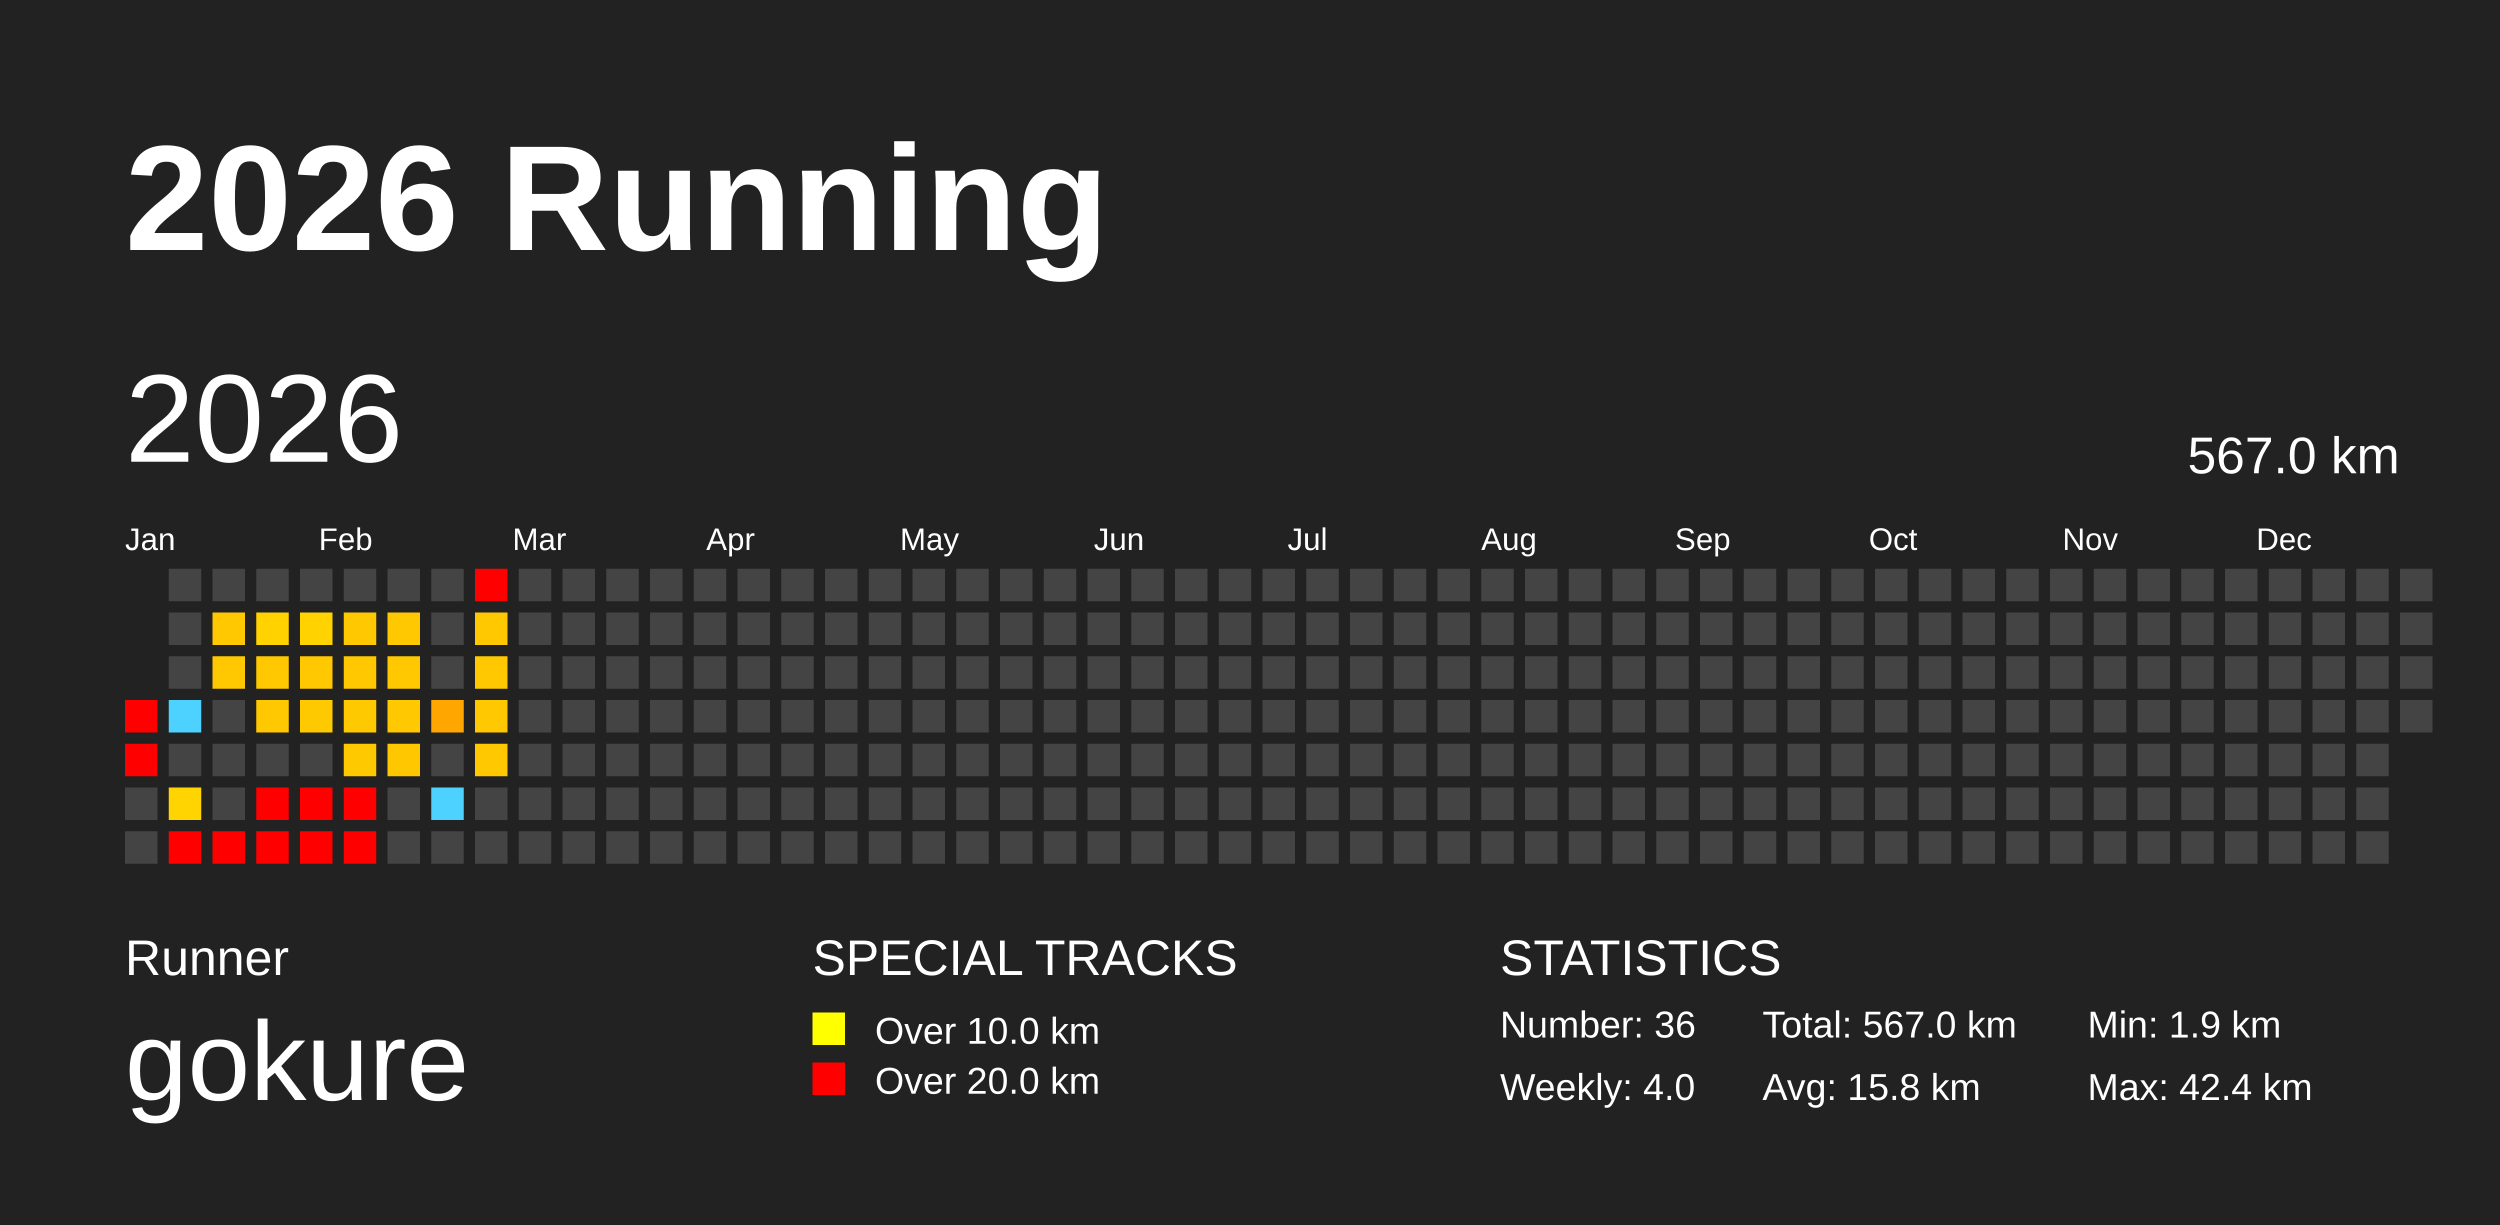
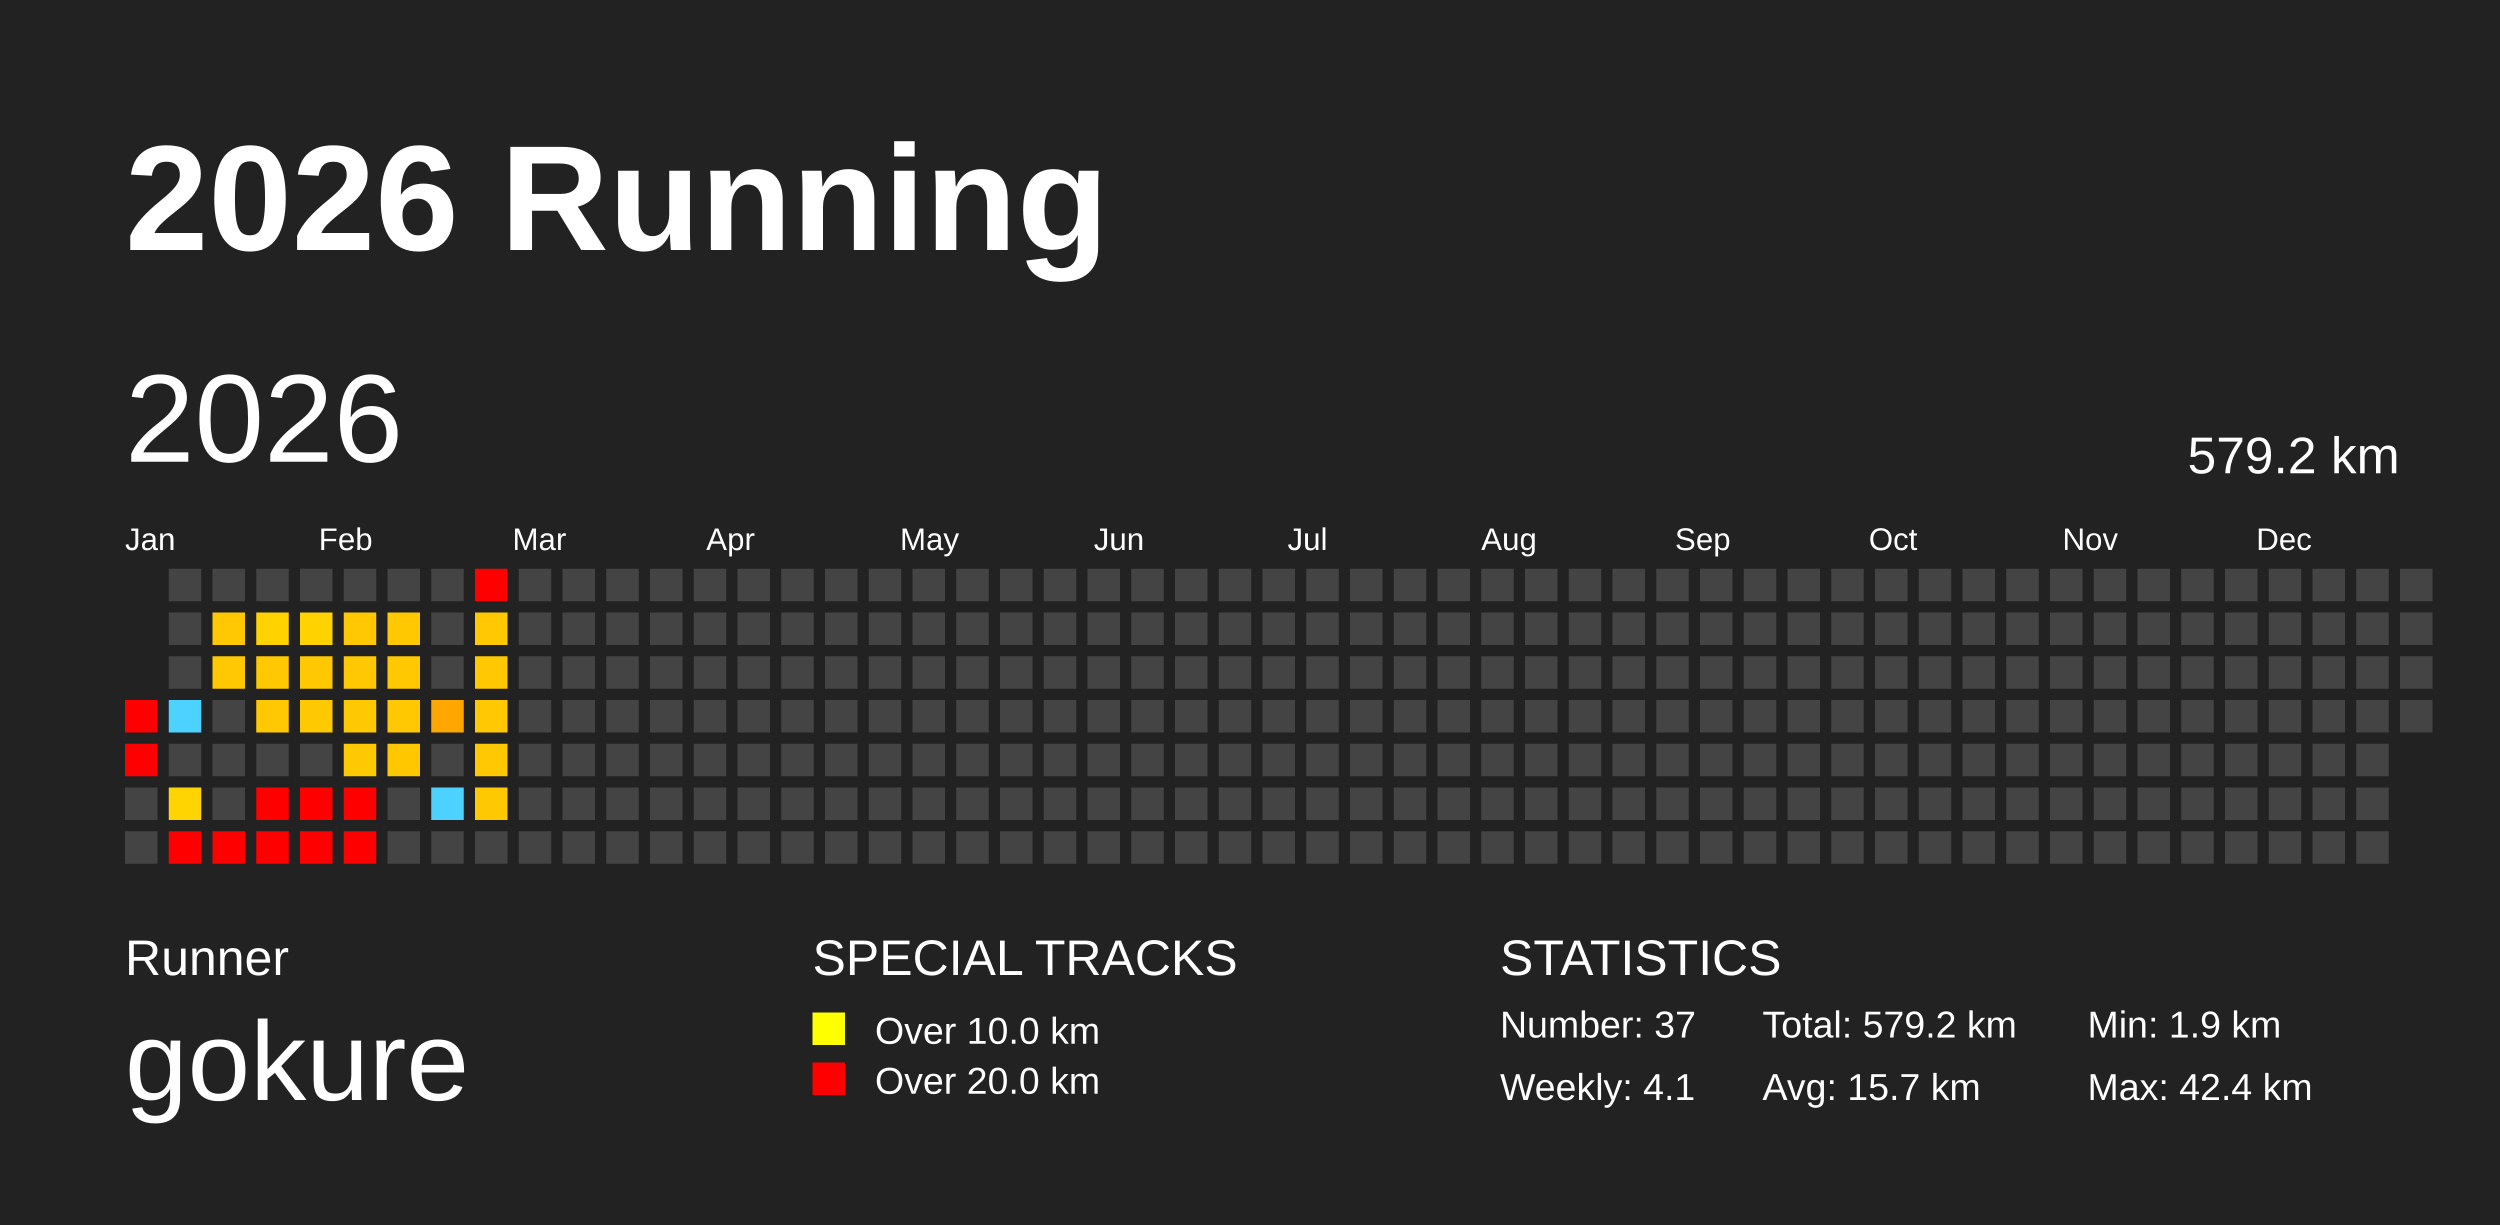
<svg xmlns="http://www.w3.org/2000/svg" baseProfile="full" height="98mm" version="1.1" viewBox="0,0,200,98" width="200mm">
  <defs />
  <rect fill="#222222" height="98" width="200" x="0" y="0" />
  <text fill="#FFFFFF" style="font-size:12px; font-family:Arial; font-weight:bold;" x="10" y="20">2026 Running</text>
  <text fill="#FFFFFF" style="font-size:4px; font-family:Arial" x="10" y="78">Runner</text>
  <text fill="#FFFFFF" style="font-size:9px; font-family:Arial" x="10" y="88">gokure</text>
  <text fill="#FFFFFF" style="font-size:4px; font-family:Arial" x="65" y="78">SPECIAL TRACKS</text>
  <rect fill="yellow" height="2.6" width="2.6" x="65" y="81" />
  <text fill="#FFFFFF" style="font-size:3px; font-family:Arial" x="70" y="83.5">Over 10.0 km</text>
  <rect fill="red" height="2.6" width="2.6" x="65" y="85" />
  <text fill="#FFFFFF" style="font-size:3px; font-family:Arial" x="70" y="87.5">Over 20.0 km</text>
  <text fill="#FFFFFF" style="font-size:4px; font-family:Arial" x="120" y="78">STATISTICS</text>
-   <text fill="#FFFFFF" style="font-size:3px; font-family:Arial" x="120" y="83">Number: 36</text>
-   <text fill="#FFFFFF" style="font-size:3px; font-family:Arial" x="120" y="88">Weekly: 4.0</text>
-   <text fill="#FFFFFF" style="font-size:3px; font-family:Arial" x="141" y="83">Total: 567.0 km</text>
-   <text fill="#FFFFFF" style="font-size:3px; font-family:Arial" x="141" y="88">Avg: 15.8 km</text>
+   <text fill="#FFFFFF" style="font-size:3px; font-family:Arial" x="120" y="83">Number: 37</text>
+   <text fill="#FFFFFF" style="font-size:3px; font-family:Arial" x="120" y="88">Weekly: 4.1</text>
+   <text fill="#FFFFFF" style="font-size:3px; font-family:Arial" x="141" y="83">Total: 579.2 km</text>
+   <text fill="#FFFFFF" style="font-size:3px; font-family:Arial" x="141" y="88">Avg: 15.7 km</text>
  <text fill="#FFFFFF" style="font-size:3px; font-family:Arial" x="167" y="83">Min: 1.9 km</text>
  <text fill="#FFFFFF" style="font-size:3px; font-family:Arial" x="167" y="88">Max: 42.4 km</text>
  <text dominant-baseline="hanging" fill="#FFFFFF" style="font-size:10.0px; font-family:Arial;" x="10" y="30">2026</text>
-   <text dominant-baseline="hanging" fill="#FFFFFF" style="font-size:4.125px; font-family:Arial;" x="175" y="35">567.0 km</text>
+   <text dominant-baseline="hanging" fill="#FFFFFF" style="font-size:4.125px; font-family:Arial;" x="175" y="35">579.2 km</text>
  <text fill="#FFFFFF" style="font-size:2.5px; font-family:Arial" x="10.0" y="44">Jan</text>
  <text fill="#FFFFFF" style="font-size:2.5px; font-family:Arial" x="25.5" y="44">Feb</text>
  <text fill="#FFFFFF" style="font-size:2.5px; font-family:Arial" x="41.0" y="44">Mar</text>
  <text fill="#FFFFFF" style="font-size:2.5px; font-family:Arial" x="56.5" y="44">Apr</text>
  <text fill="#FFFFFF" style="font-size:2.5px; font-family:Arial" x="72.0" y="44">May</text>
  <text fill="#FFFFFF" style="font-size:2.5px; font-family:Arial" x="87.5" y="44">Jun</text>
  <text fill="#FFFFFF" style="font-size:2.5px; font-family:Arial" x="103.0" y="44">Jul</text>
  <text fill="#FFFFFF" style="font-size:2.5px; font-family:Arial" x="118.5" y="44">Aug</text>
  <text fill="#FFFFFF" style="font-size:2.5px; font-family:Arial" x="134.0" y="44">Sep</text>
  <text fill="#FFFFFF" style="font-size:2.5px; font-family:Arial" x="149.5" y="44">Oct</text>
  <text fill="#FFFFFF" style="font-size:2.5px; font-family:Arial" x="165.0" y="44">Nov</text>
  <text fill="#FFFFFF" style="font-size:2.5px; font-family:Arial" x="180.5" y="44">Dec</text>
  <rect fill="red" height="2.6" width="2.6" x="10.0" y="56.0" />
  <rect fill="red" height="2.6" width="2.6" x="10.0" y="59.5" />
  <rect fill="#444444" height="2.6" width="2.6" x="10.0" y="63.0" />
  <rect fill="#444444" height="2.6" width="2.6" x="10.0" y="66.5" />
  <rect fill="#444444" height="2.6" width="2.6" x="13.5" y="45.5" />
  <rect fill="#444444" height="2.6" width="2.6" x="13.5" y="49.0" />
  <rect fill="#444444" height="2.6" width="2.6" x="13.5" y="52.5" />
  <rect fill="#4dd2ff" height="2.6" width="2.6" x="13.5" y="56.0" />
  <rect fill="#444444" height="2.6" width="2.6" x="13.5" y="59.5" />
  <rect fill="#ffd400" height="2.6" width="2.6" x="13.5" y="63.0" />
  <rect fill="red" height="2.6" width="2.6" x="13.5" y="66.5" />
  <rect fill="#444444" height="2.6" width="2.6" x="17.0" y="45.5" />
  <rect fill="#ffc800" height="2.6" width="2.6" x="17.0" y="49.0" />
  <rect fill="#ffc800" height="2.6" width="2.6" x="17.0" y="52.5" />
  <rect fill="#444444" height="2.6" width="2.6" x="17.0" y="56.0" />
  <rect fill="#444444" height="2.6" width="2.6" x="17.0" y="59.5" />
  <rect fill="#444444" height="2.6" width="2.6" x="17.0" y="63.0" />
  <rect fill="red" height="2.6" width="2.6" x="17.0" y="66.5" />
  <rect fill="#444444" height="2.6" width="2.6" x="20.5" y="45.5" />
  <rect fill="#ffd200" height="2.6" width="2.6" x="20.5" y="49.0" />
  <rect fill="#ffc800" height="2.6" width="2.6" x="20.5" y="52.5" />
  <rect fill="#ffc800" height="2.6" width="2.6" x="20.5" y="56.0" />
  <rect fill="#444444" height="2.6" width="2.6" x="20.5" y="59.5" />
  <rect fill="red" height="2.6" width="2.6" x="20.5" y="63.0" />
  <rect fill="red" height="2.6" width="2.6" x="20.5" y="66.5" />
  <rect fill="#444444" height="2.6" width="2.6" x="24.0" y="45.5" />
  <rect fill="#ffd200" height="2.6" width="2.6" x="24.0" y="49.0" />
  <rect fill="#ffc800" height="2.6" width="2.6" x="24.0" y="52.5" />
  <rect fill="#ffc900" height="2.6" width="2.6" x="24.0" y="56.0" />
  <rect fill="#444444" height="2.6" width="2.6" x="24.0" y="59.5" />
  <rect fill="red" height="2.6" width="2.6" x="24.0" y="63.0" />
  <rect fill="red" height="2.6" width="2.6" x="24.0" y="66.5" />
  <rect fill="#444444" height="2.6" width="2.6" x="27.5" y="45.5" />
  <rect fill="#ffc800" height="2.6" width="2.6" x="27.5" y="49.0" />
  <rect fill="#ffc800" height="2.6" width="2.6" x="27.5" y="52.5" />
  <rect fill="#ffc900" height="2.6" width="2.6" x="27.5" y="56.0" />
  <rect fill="#ffc900" height="2.6" width="2.6" x="27.5" y="59.5" />
  <rect fill="red" height="2.6" width="2.6" x="27.5" y="63.0" />
  <rect fill="red" height="2.6" width="2.6" x="27.5" y="66.5" />
  <rect fill="#444444" height="2.6" width="2.6" x="31.0" y="45.5" />
  <rect fill="#ffc800" height="2.6" width="2.6" x="31.0" y="49.0" />
  <rect fill="#ffc800" height="2.6" width="2.6" x="31.0" y="52.5" />
  <rect fill="#ffc800" height="2.6" width="2.6" x="31.0" y="56.0" />
  <rect fill="#ffc700" height="2.6" width="2.6" x="31.0" y="59.5" />
  <rect fill="#444444" height="2.6" width="2.6" x="31.0" y="63.0" />
  <rect fill="#444444" height="2.6" width="2.6" x="31.0" y="66.5" />
  <rect fill="#444444" height="2.6" width="2.6" x="34.5" y="45.5" />
  <rect fill="#444444" height="2.6" width="2.6" x="34.5" y="49.0" />
  <rect fill="#444444" height="2.6" width="2.6" x="34.5" y="52.5" />
  <rect fill="#ffa700" height="2.6" width="2.6" x="34.5" y="56.0" />
  <rect fill="#444444" height="2.6" width="2.6" x="34.5" y="59.5" />
  <rect fill="#4dd2ff" height="2.6" width="2.6" x="34.5" y="63.0" />
  <rect fill="#444444" height="2.6" width="2.6" x="34.5" y="66.5" />
  <rect fill="red" height="2.6" width="2.6" x="38.0" y="45.5" />
  <rect fill="#ffc800" height="2.6" width="2.6" x="38.0" y="49.0" />
  <rect fill="#ffc800" height="2.6" width="2.6" x="38.0" y="52.5" />
  <rect fill="#ffc800" height="2.6" width="2.6" x="38.0" y="56.0" />
  <rect fill="#ffc800" height="2.6" width="2.6" x="38.0" y="59.5" />
-   <rect fill="#444444" height="2.6" width="2.6" x="38.0" y="63.0" />
+   <rect fill="#ffc900" height="2.6" width="2.6" x="38.0" y="63.0" />
  <rect fill="#444444" height="2.6" width="2.6" x="38.0" y="66.5" />
  <rect fill="#444444" height="2.6" width="2.6" x="41.5" y="45.5" />
  <rect fill="#444444" height="2.6" width="2.6" x="41.5" y="49.0" />
  <rect fill="#444444" height="2.6" width="2.6" x="41.5" y="52.5" />
  <rect fill="#444444" height="2.6" width="2.6" x="41.5" y="56.0" />
  <rect fill="#444444" height="2.6" width="2.6" x="41.5" y="59.5" />
  <rect fill="#444444" height="2.6" width="2.6" x="41.5" y="63.0" />
  <rect fill="#444444" height="2.6" width="2.6" x="41.5" y="66.5" />
  <rect fill="#444444" height="2.6" width="2.6" x="45.0" y="45.5" />
  <rect fill="#444444" height="2.6" width="2.6" x="45.0" y="49.0" />
  <rect fill="#444444" height="2.6" width="2.6" x="45.0" y="52.5" />
  <rect fill="#444444" height="2.6" width="2.6" x="45.0" y="56.0" />
  <rect fill="#444444" height="2.6" width="2.6" x="45.0" y="59.5" />
  <rect fill="#444444" height="2.6" width="2.6" x="45.0" y="63.0" />
  <rect fill="#444444" height="2.6" width="2.6" x="45.0" y="66.5" />
  <rect fill="#444444" height="2.6" width="2.6" x="48.5" y="45.5" />
  <rect fill="#444444" height="2.6" width="2.6" x="48.5" y="49.0" />
  <rect fill="#444444" height="2.6" width="2.6" x="48.5" y="52.5" />
  <rect fill="#444444" height="2.6" width="2.6" x="48.5" y="56.0" />
  <rect fill="#444444" height="2.6" width="2.6" x="48.5" y="59.5" />
  <rect fill="#444444" height="2.6" width="2.6" x="48.5" y="63.0" />
  <rect fill="#444444" height="2.6" width="2.6" x="48.5" y="66.5" />
  <rect fill="#444444" height="2.6" width="2.6" x="52.0" y="45.5" />
  <rect fill="#444444" height="2.6" width="2.6" x="52.0" y="49.0" />
  <rect fill="#444444" height="2.6" width="2.6" x="52.0" y="52.5" />
  <rect fill="#444444" height="2.6" width="2.6" x="52.0" y="56.0" />
  <rect fill="#444444" height="2.6" width="2.6" x="52.0" y="59.5" />
  <rect fill="#444444" height="2.6" width="2.6" x="52.0" y="63.0" />
  <rect fill="#444444" height="2.6" width="2.6" x="52.0" y="66.5" />
  <rect fill="#444444" height="2.6" width="2.6" x="55.5" y="45.5" />
  <rect fill="#444444" height="2.6" width="2.6" x="55.5" y="49.0" />
  <rect fill="#444444" height="2.6" width="2.6" x="55.5" y="52.5" />
  <rect fill="#444444" height="2.6" width="2.6" x="55.5" y="56.0" />
  <rect fill="#444444" height="2.6" width="2.6" x="55.5" y="59.5" />
  <rect fill="#444444" height="2.6" width="2.6" x="55.5" y="63.0" />
  <rect fill="#444444" height="2.6" width="2.6" x="55.5" y="66.5" />
  <rect fill="#444444" height="2.6" width="2.6" x="59.0" y="45.5" />
  <rect fill="#444444" height="2.6" width="2.6" x="59.0" y="49.0" />
  <rect fill="#444444" height="2.6" width="2.6" x="59.0" y="52.5" />
  <rect fill="#444444" height="2.6" width="2.6" x="59.0" y="56.0" />
  <rect fill="#444444" height="2.6" width="2.6" x="59.0" y="59.5" />
  <rect fill="#444444" height="2.6" width="2.6" x="59.0" y="63.0" />
  <rect fill="#444444" height="2.6" width="2.6" x="59.0" y="66.5" />
  <rect fill="#444444" height="2.6" width="2.6" x="62.5" y="45.5" />
  <rect fill="#444444" height="2.6" width="2.6" x="62.5" y="49.0" />
  <rect fill="#444444" height="2.6" width="2.6" x="62.5" y="52.5" />
  <rect fill="#444444" height="2.6" width="2.6" x="62.5" y="56.0" />
  <rect fill="#444444" height="2.6" width="2.6" x="62.5" y="59.5" />
  <rect fill="#444444" height="2.6" width="2.6" x="62.5" y="63.0" />
  <rect fill="#444444" height="2.6" width="2.6" x="62.5" y="66.5" />
  <rect fill="#444444" height="2.6" width="2.6" x="66.0" y="45.5" />
  <rect fill="#444444" height="2.6" width="2.6" x="66.0" y="49.0" />
  <rect fill="#444444" height="2.6" width="2.6" x="66.0" y="52.5" />
  <rect fill="#444444" height="2.6" width="2.6" x="66.0" y="56.0" />
  <rect fill="#444444" height="2.6" width="2.6" x="66.0" y="59.5" />
  <rect fill="#444444" height="2.6" width="2.6" x="66.0" y="63.0" />
  <rect fill="#444444" height="2.6" width="2.6" x="66.0" y="66.5" />
  <rect fill="#444444" height="2.6" width="2.6" x="69.5" y="45.5" />
  <rect fill="#444444" height="2.6" width="2.6" x="69.5" y="49.0" />
  <rect fill="#444444" height="2.6" width="2.6" x="69.5" y="52.5" />
  <rect fill="#444444" height="2.6" width="2.6" x="69.5" y="56.0" />
  <rect fill="#444444" height="2.6" width="2.6" x="69.5" y="59.5" />
  <rect fill="#444444" height="2.6" width="2.6" x="69.5" y="63.0" />
  <rect fill="#444444" height="2.6" width="2.6" x="69.5" y="66.5" />
  <rect fill="#444444" height="2.6" width="2.6" x="73.0" y="45.5" />
  <rect fill="#444444" height="2.6" width="2.6" x="73.0" y="49.0" />
  <rect fill="#444444" height="2.6" width="2.6" x="73.0" y="52.5" />
  <rect fill="#444444" height="2.6" width="2.6" x="73.0" y="56.0" />
  <rect fill="#444444" height="2.6" width="2.6" x="73.0" y="59.5" />
  <rect fill="#444444" height="2.6" width="2.6" x="73.0" y="63.0" />
  <rect fill="#444444" height="2.6" width="2.6" x="73.0" y="66.5" />
  <rect fill="#444444" height="2.6" width="2.6" x="76.5" y="45.5" />
  <rect fill="#444444" height="2.6" width="2.6" x="76.5" y="49.0" />
  <rect fill="#444444" height="2.6" width="2.6" x="76.5" y="52.5" />
  <rect fill="#444444" height="2.6" width="2.6" x="76.5" y="56.0" />
  <rect fill="#444444" height="2.6" width="2.6" x="76.5" y="59.5" />
  <rect fill="#444444" height="2.6" width="2.6" x="76.5" y="63.0" />
  <rect fill="#444444" height="2.6" width="2.6" x="76.5" y="66.5" />
  <rect fill="#444444" height="2.6" width="2.6" x="80.0" y="45.5" />
  <rect fill="#444444" height="2.6" width="2.6" x="80.0" y="49.0" />
  <rect fill="#444444" height="2.6" width="2.6" x="80.0" y="52.5" />
  <rect fill="#444444" height="2.6" width="2.6" x="80.0" y="56.0" />
  <rect fill="#444444" height="2.6" width="2.6" x="80.0" y="59.5" />
  <rect fill="#444444" height="2.6" width="2.6" x="80.0" y="63.0" />
  <rect fill="#444444" height="2.6" width="2.6" x="80.0" y="66.5" />
  <rect fill="#444444" height="2.6" width="2.6" x="83.5" y="45.5" />
  <rect fill="#444444" height="2.6" width="2.6" x="83.5" y="49.0" />
  <rect fill="#444444" height="2.6" width="2.6" x="83.5" y="52.5" />
  <rect fill="#444444" height="2.6" width="2.6" x="83.5" y="56.0" />
  <rect fill="#444444" height="2.6" width="2.6" x="83.5" y="59.5" />
  <rect fill="#444444" height="2.6" width="2.6" x="83.5" y="63.0" />
  <rect fill="#444444" height="2.6" width="2.6" x="83.5" y="66.5" />
  <rect fill="#444444" height="2.6" width="2.6" x="87.0" y="45.5" />
  <rect fill="#444444" height="2.6" width="2.6" x="87.0" y="49.0" />
  <rect fill="#444444" height="2.6" width="2.6" x="87.0" y="52.5" />
  <rect fill="#444444" height="2.6" width="2.6" x="87.0" y="56.0" />
  <rect fill="#444444" height="2.6" width="2.6" x="87.0" y="59.5" />
  <rect fill="#444444" height="2.6" width="2.6" x="87.0" y="63.0" />
  <rect fill="#444444" height="2.6" width="2.6" x="87.0" y="66.5" />
  <rect fill="#444444" height="2.6" width="2.6" x="90.5" y="45.5" />
  <rect fill="#444444" height="2.6" width="2.6" x="90.5" y="49.0" />
  <rect fill="#444444" height="2.6" width="2.6" x="90.5" y="52.5" />
  <rect fill="#444444" height="2.6" width="2.6" x="90.5" y="56.0" />
  <rect fill="#444444" height="2.6" width="2.6" x="90.5" y="59.5" />
  <rect fill="#444444" height="2.6" width="2.6" x="90.5" y="63.0" />
  <rect fill="#444444" height="2.6" width="2.6" x="90.5" y="66.5" />
  <rect fill="#444444" height="2.6" width="2.6" x="94.0" y="45.5" />
  <rect fill="#444444" height="2.6" width="2.6" x="94.0" y="49.0" />
  <rect fill="#444444" height="2.6" width="2.6" x="94.0" y="52.5" />
  <rect fill="#444444" height="2.6" width="2.6" x="94.0" y="56.0" />
  <rect fill="#444444" height="2.6" width="2.6" x="94.0" y="59.5" />
  <rect fill="#444444" height="2.6" width="2.6" x="94.0" y="63.0" />
  <rect fill="#444444" height="2.6" width="2.6" x="94.0" y="66.5" />
  <rect fill="#444444" height="2.6" width="2.6" x="97.5" y="45.5" />
  <rect fill="#444444" height="2.6" width="2.6" x="97.5" y="49.0" />
  <rect fill="#444444" height="2.6" width="2.6" x="97.5" y="52.5" />
  <rect fill="#444444" height="2.6" width="2.6" x="97.5" y="56.0" />
  <rect fill="#444444" height="2.6" width="2.6" x="97.5" y="59.5" />
  <rect fill="#444444" height="2.6" width="2.6" x="97.5" y="63.0" />
  <rect fill="#444444" height="2.6" width="2.6" x="97.5" y="66.5" />
  <rect fill="#444444" height="2.6" width="2.6" x="101.0" y="45.5" />
  <rect fill="#444444" height="2.6" width="2.6" x="101.0" y="49.0" />
  <rect fill="#444444" height="2.6" width="2.6" x="101.0" y="52.5" />
  <rect fill="#444444" height="2.6" width="2.6" x="101.0" y="56.0" />
  <rect fill="#444444" height="2.6" width="2.6" x="101.0" y="59.5" />
  <rect fill="#444444" height="2.6" width="2.6" x="101.0" y="63.0" />
  <rect fill="#444444" height="2.6" width="2.6" x="101.0" y="66.5" />
  <rect fill="#444444" height="2.6" width="2.6" x="104.5" y="45.5" />
  <rect fill="#444444" height="2.6" width="2.6" x="104.5" y="49.0" />
  <rect fill="#444444" height="2.6" width="2.6" x="104.5" y="52.5" />
  <rect fill="#444444" height="2.6" width="2.6" x="104.5" y="56.0" />
  <rect fill="#444444" height="2.6" width="2.6" x="104.5" y="59.5" />
  <rect fill="#444444" height="2.6" width="2.6" x="104.5" y="63.0" />
  <rect fill="#444444" height="2.6" width="2.6" x="104.5" y="66.5" />
  <rect fill="#444444" height="2.6" width="2.6" x="108.0" y="45.5" />
  <rect fill="#444444" height="2.6" width="2.6" x="108.0" y="49.0" />
  <rect fill="#444444" height="2.6" width="2.6" x="108.0" y="52.5" />
  <rect fill="#444444" height="2.6" width="2.6" x="108.0" y="56.0" />
  <rect fill="#444444" height="2.6" width="2.6" x="108.0" y="59.5" />
  <rect fill="#444444" height="2.6" width="2.6" x="108.0" y="63.0" />
  <rect fill="#444444" height="2.6" width="2.6" x="108.0" y="66.5" />
  <rect fill="#444444" height="2.6" width="2.6" x="111.5" y="45.5" />
  <rect fill="#444444" height="2.6" width="2.6" x="111.5" y="49.0" />
  <rect fill="#444444" height="2.6" width="2.6" x="111.5" y="52.5" />
  <rect fill="#444444" height="2.6" width="2.6" x="111.5" y="56.0" />
  <rect fill="#444444" height="2.6" width="2.6" x="111.5" y="59.5" />
  <rect fill="#444444" height="2.6" width="2.6" x="111.5" y="63.0" />
  <rect fill="#444444" height="2.6" width="2.6" x="111.5" y="66.5" />
  <rect fill="#444444" height="2.6" width="2.6" x="115.0" y="45.5" />
  <rect fill="#444444" height="2.6" width="2.6" x="115.0" y="49.0" />
  <rect fill="#444444" height="2.6" width="2.6" x="115.0" y="52.5" />
  <rect fill="#444444" height="2.6" width="2.6" x="115.0" y="56.0" />
  <rect fill="#444444" height="2.6" width="2.6" x="115.0" y="59.5" />
  <rect fill="#444444" height="2.6" width="2.6" x="115.0" y="63.0" />
  <rect fill="#444444" height="2.6" width="2.6" x="115.0" y="66.5" />
  <rect fill="#444444" height="2.6" width="2.6" x="118.5" y="45.5" />
  <rect fill="#444444" height="2.6" width="2.6" x="118.5" y="49.0" />
  <rect fill="#444444" height="2.6" width="2.6" x="118.5" y="52.5" />
  <rect fill="#444444" height="2.6" width="2.6" x="118.5" y="56.0" />
  <rect fill="#444444" height="2.6" width="2.6" x="118.5" y="59.5" />
  <rect fill="#444444" height="2.6" width="2.6" x="118.5" y="63.0" />
  <rect fill="#444444" height="2.6" width="2.6" x="118.5" y="66.5" />
  <rect fill="#444444" height="2.6" width="2.6" x="122.0" y="45.5" />
  <rect fill="#444444" height="2.6" width="2.6" x="122.0" y="49.0" />
  <rect fill="#444444" height="2.6" width="2.6" x="122.0" y="52.5" />
  <rect fill="#444444" height="2.6" width="2.6" x="122.0" y="56.0" />
  <rect fill="#444444" height="2.6" width="2.6" x="122.0" y="59.5" />
  <rect fill="#444444" height="2.6" width="2.6" x="122.0" y="63.0" />
  <rect fill="#444444" height="2.6" width="2.6" x="122.0" y="66.5" />
  <rect fill="#444444" height="2.6" width="2.6" x="125.5" y="45.5" />
  <rect fill="#444444" height="2.6" width="2.6" x="125.5" y="49.0" />
  <rect fill="#444444" height="2.6" width="2.6" x="125.5" y="52.5" />
  <rect fill="#444444" height="2.6" width="2.6" x="125.5" y="56.0" />
  <rect fill="#444444" height="2.6" width="2.6" x="125.5" y="59.5" />
  <rect fill="#444444" height="2.6" width="2.6" x="125.5" y="63.0" />
  <rect fill="#444444" height="2.6" width="2.6" x="125.5" y="66.5" />
  <rect fill="#444444" height="2.6" width="2.6" x="129.0" y="45.5" />
  <rect fill="#444444" height="2.6" width="2.6" x="129.0" y="49.0" />
  <rect fill="#444444" height="2.6" width="2.6" x="129.0" y="52.5" />
  <rect fill="#444444" height="2.6" width="2.6" x="129.0" y="56.0" />
  <rect fill="#444444" height="2.6" width="2.6" x="129.0" y="59.5" />
  <rect fill="#444444" height="2.6" width="2.6" x="129.0" y="63.0" />
  <rect fill="#444444" height="2.6" width="2.6" x="129.0" y="66.5" />
  <rect fill="#444444" height="2.6" width="2.6" x="132.5" y="45.5" />
  <rect fill="#444444" height="2.6" width="2.6" x="132.5" y="49.0" />
  <rect fill="#444444" height="2.6" width="2.6" x="132.5" y="52.5" />
  <rect fill="#444444" height="2.6" width="2.6" x="132.5" y="56.0" />
  <rect fill="#444444" height="2.6" width="2.6" x="132.5" y="59.5" />
  <rect fill="#444444" height="2.6" width="2.6" x="132.5" y="63.0" />
  <rect fill="#444444" height="2.6" width="2.6" x="132.5" y="66.5" />
  <rect fill="#444444" height="2.6" width="2.6" x="136.0" y="45.5" />
  <rect fill="#444444" height="2.6" width="2.6" x="136.0" y="49.0" />
  <rect fill="#444444" height="2.6" width="2.6" x="136.0" y="52.5" />
  <rect fill="#444444" height="2.6" width="2.6" x="136.0" y="56.0" />
  <rect fill="#444444" height="2.6" width="2.6" x="136.0" y="59.5" />
  <rect fill="#444444" height="2.6" width="2.6" x="136.0" y="63.0" />
  <rect fill="#444444" height="2.6" width="2.6" x="136.0" y="66.5" />
  <rect fill="#444444" height="2.6" width="2.6" x="139.5" y="45.5" />
  <rect fill="#444444" height="2.6" width="2.6" x="139.5" y="49.0" />
  <rect fill="#444444" height="2.6" width="2.6" x="139.5" y="52.5" />
  <rect fill="#444444" height="2.6" width="2.6" x="139.5" y="56.0" />
  <rect fill="#444444" height="2.6" width="2.6" x="139.5" y="59.5" />
  <rect fill="#444444" height="2.6" width="2.6" x="139.5" y="63.0" />
  <rect fill="#444444" height="2.6" width="2.6" x="139.5" y="66.5" />
  <rect fill="#444444" height="2.6" width="2.6" x="143.0" y="45.5" />
  <rect fill="#444444" height="2.6" width="2.6" x="143.0" y="49.0" />
  <rect fill="#444444" height="2.6" width="2.6" x="143.0" y="52.5" />
  <rect fill="#444444" height="2.6" width="2.6" x="143.0" y="56.0" />
  <rect fill="#444444" height="2.6" width="2.6" x="143.0" y="59.5" />
  <rect fill="#444444" height="2.6" width="2.6" x="143.0" y="63.0" />
  <rect fill="#444444" height="2.6" width="2.6" x="143.0" y="66.5" />
  <rect fill="#444444" height="2.6" width="2.6" x="146.5" y="45.5" />
  <rect fill="#444444" height="2.6" width="2.6" x="146.5" y="49.0" />
  <rect fill="#444444" height="2.6" width="2.6" x="146.5" y="52.5" />
  <rect fill="#444444" height="2.6" width="2.6" x="146.5" y="56.0" />
  <rect fill="#444444" height="2.6" width="2.6" x="146.5" y="59.5" />
  <rect fill="#444444" height="2.6" width="2.6" x="146.5" y="63.0" />
  <rect fill="#444444" height="2.6" width="2.6" x="146.5" y="66.5" />
  <rect fill="#444444" height="2.6" width="2.6" x="150.0" y="45.5" />
  <rect fill="#444444" height="2.6" width="2.6" x="150.0" y="49.0" />
  <rect fill="#444444" height="2.6" width="2.6" x="150.0" y="52.5" />
  <rect fill="#444444" height="2.6" width="2.6" x="150.0" y="56.0" />
  <rect fill="#444444" height="2.6" width="2.6" x="150.0" y="59.5" />
  <rect fill="#444444" height="2.6" width="2.6" x="150.0" y="63.0" />
  <rect fill="#444444" height="2.6" width="2.6" x="150.0" y="66.5" />
  <rect fill="#444444" height="2.6" width="2.6" x="153.5" y="45.5" />
  <rect fill="#444444" height="2.6" width="2.6" x="153.5" y="49.0" />
  <rect fill="#444444" height="2.6" width="2.6" x="153.5" y="52.5" />
  <rect fill="#444444" height="2.6" width="2.6" x="153.5" y="56.0" />
  <rect fill="#444444" height="2.6" width="2.6" x="153.5" y="59.5" />
  <rect fill="#444444" height="2.6" width="2.6" x="153.5" y="63.0" />
  <rect fill="#444444" height="2.6" width="2.6" x="153.5" y="66.5" />
  <rect fill="#444444" height="2.6" width="2.6" x="157.0" y="45.5" />
  <rect fill="#444444" height="2.6" width="2.6" x="157.0" y="49.0" />
  <rect fill="#444444" height="2.6" width="2.6" x="157.0" y="52.5" />
  <rect fill="#444444" height="2.6" width="2.6" x="157.0" y="56.0" />
  <rect fill="#444444" height="2.6" width="2.6" x="157.0" y="59.5" />
  <rect fill="#444444" height="2.6" width="2.6" x="157.0" y="63.0" />
  <rect fill="#444444" height="2.6" width="2.6" x="157.0" y="66.5" />
  <rect fill="#444444" height="2.6" width="2.6" x="160.5" y="45.5" />
  <rect fill="#444444" height="2.6" width="2.6" x="160.5" y="49.0" />
  <rect fill="#444444" height="2.6" width="2.6" x="160.5" y="52.5" />
  <rect fill="#444444" height="2.6" width="2.6" x="160.5" y="56.0" />
  <rect fill="#444444" height="2.6" width="2.6" x="160.5" y="59.5" />
  <rect fill="#444444" height="2.6" width="2.6" x="160.5" y="63.0" />
  <rect fill="#444444" height="2.6" width="2.6" x="160.5" y="66.5" />
  <rect fill="#444444" height="2.6" width="2.6" x="164.0" y="45.5" />
  <rect fill="#444444" height="2.6" width="2.6" x="164.0" y="49.0" />
  <rect fill="#444444" height="2.6" width="2.6" x="164.0" y="52.5" />
  <rect fill="#444444" height="2.6" width="2.6" x="164.0" y="56.0" />
  <rect fill="#444444" height="2.6" width="2.6" x="164.0" y="59.5" />
  <rect fill="#444444" height="2.6" width="2.6" x="164.0" y="63.0" />
  <rect fill="#444444" height="2.6" width="2.6" x="164.0" y="66.5" />
  <rect fill="#444444" height="2.6" width="2.6" x="167.5" y="45.5" />
  <rect fill="#444444" height="2.6" width="2.6" x="167.5" y="49.0" />
  <rect fill="#444444" height="2.6" width="2.6" x="167.5" y="52.5" />
  <rect fill="#444444" height="2.6" width="2.6" x="167.5" y="56.0" />
  <rect fill="#444444" height="2.6" width="2.6" x="167.5" y="59.5" />
  <rect fill="#444444" height="2.6" width="2.6" x="167.5" y="63.0" />
  <rect fill="#444444" height="2.6" width="2.6" x="167.5" y="66.5" />
  <rect fill="#444444" height="2.6" width="2.6" x="171.0" y="45.5" />
  <rect fill="#444444" height="2.6" width="2.6" x="171.0" y="49.0" />
  <rect fill="#444444" height="2.6" width="2.6" x="171.0" y="52.5" />
  <rect fill="#444444" height="2.6" width="2.6" x="171.0" y="56.0" />
  <rect fill="#444444" height="2.6" width="2.6" x="171.0" y="59.5" />
  <rect fill="#444444" height="2.6" width="2.6" x="171.0" y="63.0" />
  <rect fill="#444444" height="2.6" width="2.6" x="171.0" y="66.5" />
  <rect fill="#444444" height="2.6" width="2.6" x="174.5" y="45.5" />
  <rect fill="#444444" height="2.6" width="2.6" x="174.5" y="49.0" />
  <rect fill="#444444" height="2.6" width="2.6" x="174.5" y="52.5" />
  <rect fill="#444444" height="2.6" width="2.6" x="174.5" y="56.0" />
  <rect fill="#444444" height="2.6" width="2.6" x="174.5" y="59.5" />
  <rect fill="#444444" height="2.6" width="2.6" x="174.5" y="63.0" />
  <rect fill="#444444" height="2.6" width="2.6" x="174.5" y="66.5" />
  <rect fill="#444444" height="2.6" width="2.6" x="178.0" y="45.5" />
  <rect fill="#444444" height="2.6" width="2.6" x="178.0" y="49.0" />
  <rect fill="#444444" height="2.6" width="2.6" x="178.0" y="52.5" />
  <rect fill="#444444" height="2.6" width="2.6" x="178.0" y="56.0" />
  <rect fill="#444444" height="2.6" width="2.6" x="178.0" y="59.5" />
  <rect fill="#444444" height="2.6" width="2.6" x="178.0" y="63.0" />
  <rect fill="#444444" height="2.6" width="2.6" x="178.0" y="66.5" />
  <rect fill="#444444" height="2.6" width="2.6" x="181.5" y="45.5" />
  <rect fill="#444444" height="2.6" width="2.6" x="181.5" y="49.0" />
  <rect fill="#444444" height="2.6" width="2.6" x="181.5" y="52.5" />
  <rect fill="#444444" height="2.6" width="2.6" x="181.5" y="56.0" />
  <rect fill="#444444" height="2.6" width="2.6" x="181.5" y="59.5" />
  <rect fill="#444444" height="2.6" width="2.6" x="181.5" y="63.0" />
  <rect fill="#444444" height="2.6" width="2.6" x="181.5" y="66.5" />
  <rect fill="#444444" height="2.6" width="2.6" x="185.0" y="45.5" />
  <rect fill="#444444" height="2.6" width="2.6" x="185.0" y="49.0" />
  <rect fill="#444444" height="2.6" width="2.6" x="185.0" y="52.5" />
  <rect fill="#444444" height="2.6" width="2.6" x="185.0" y="56.0" />
  <rect fill="#444444" height="2.6" width="2.6" x="185.0" y="59.5" />
  <rect fill="#444444" height="2.6" width="2.6" x="185.0" y="63.0" />
  <rect fill="#444444" height="2.6" width="2.6" x="185.0" y="66.5" />
  <rect fill="#444444" height="2.6" width="2.6" x="188.5" y="45.5" />
  <rect fill="#444444" height="2.6" width="2.6" x="188.5" y="49.0" />
  <rect fill="#444444" height="2.6" width="2.6" x="188.5" y="52.5" />
  <rect fill="#444444" height="2.6" width="2.6" x="188.5" y="56.0" />
  <rect fill="#444444" height="2.6" width="2.6" x="188.5" y="59.5" />
  <rect fill="#444444" height="2.6" width="2.6" x="188.5" y="63.0" />
  <rect fill="#444444" height="2.6" width="2.6" x="188.5" y="66.5" />
  <rect fill="#444444" height="2.6" width="2.6" x="192.0" y="45.5" />
  <rect fill="#444444" height="2.6" width="2.6" x="192.0" y="49.0" />
  <rect fill="#444444" height="2.6" width="2.6" x="192.0" y="52.5" />
  <rect fill="#444444" height="2.6" width="2.6" x="192.0" y="56.0" />
</svg>
